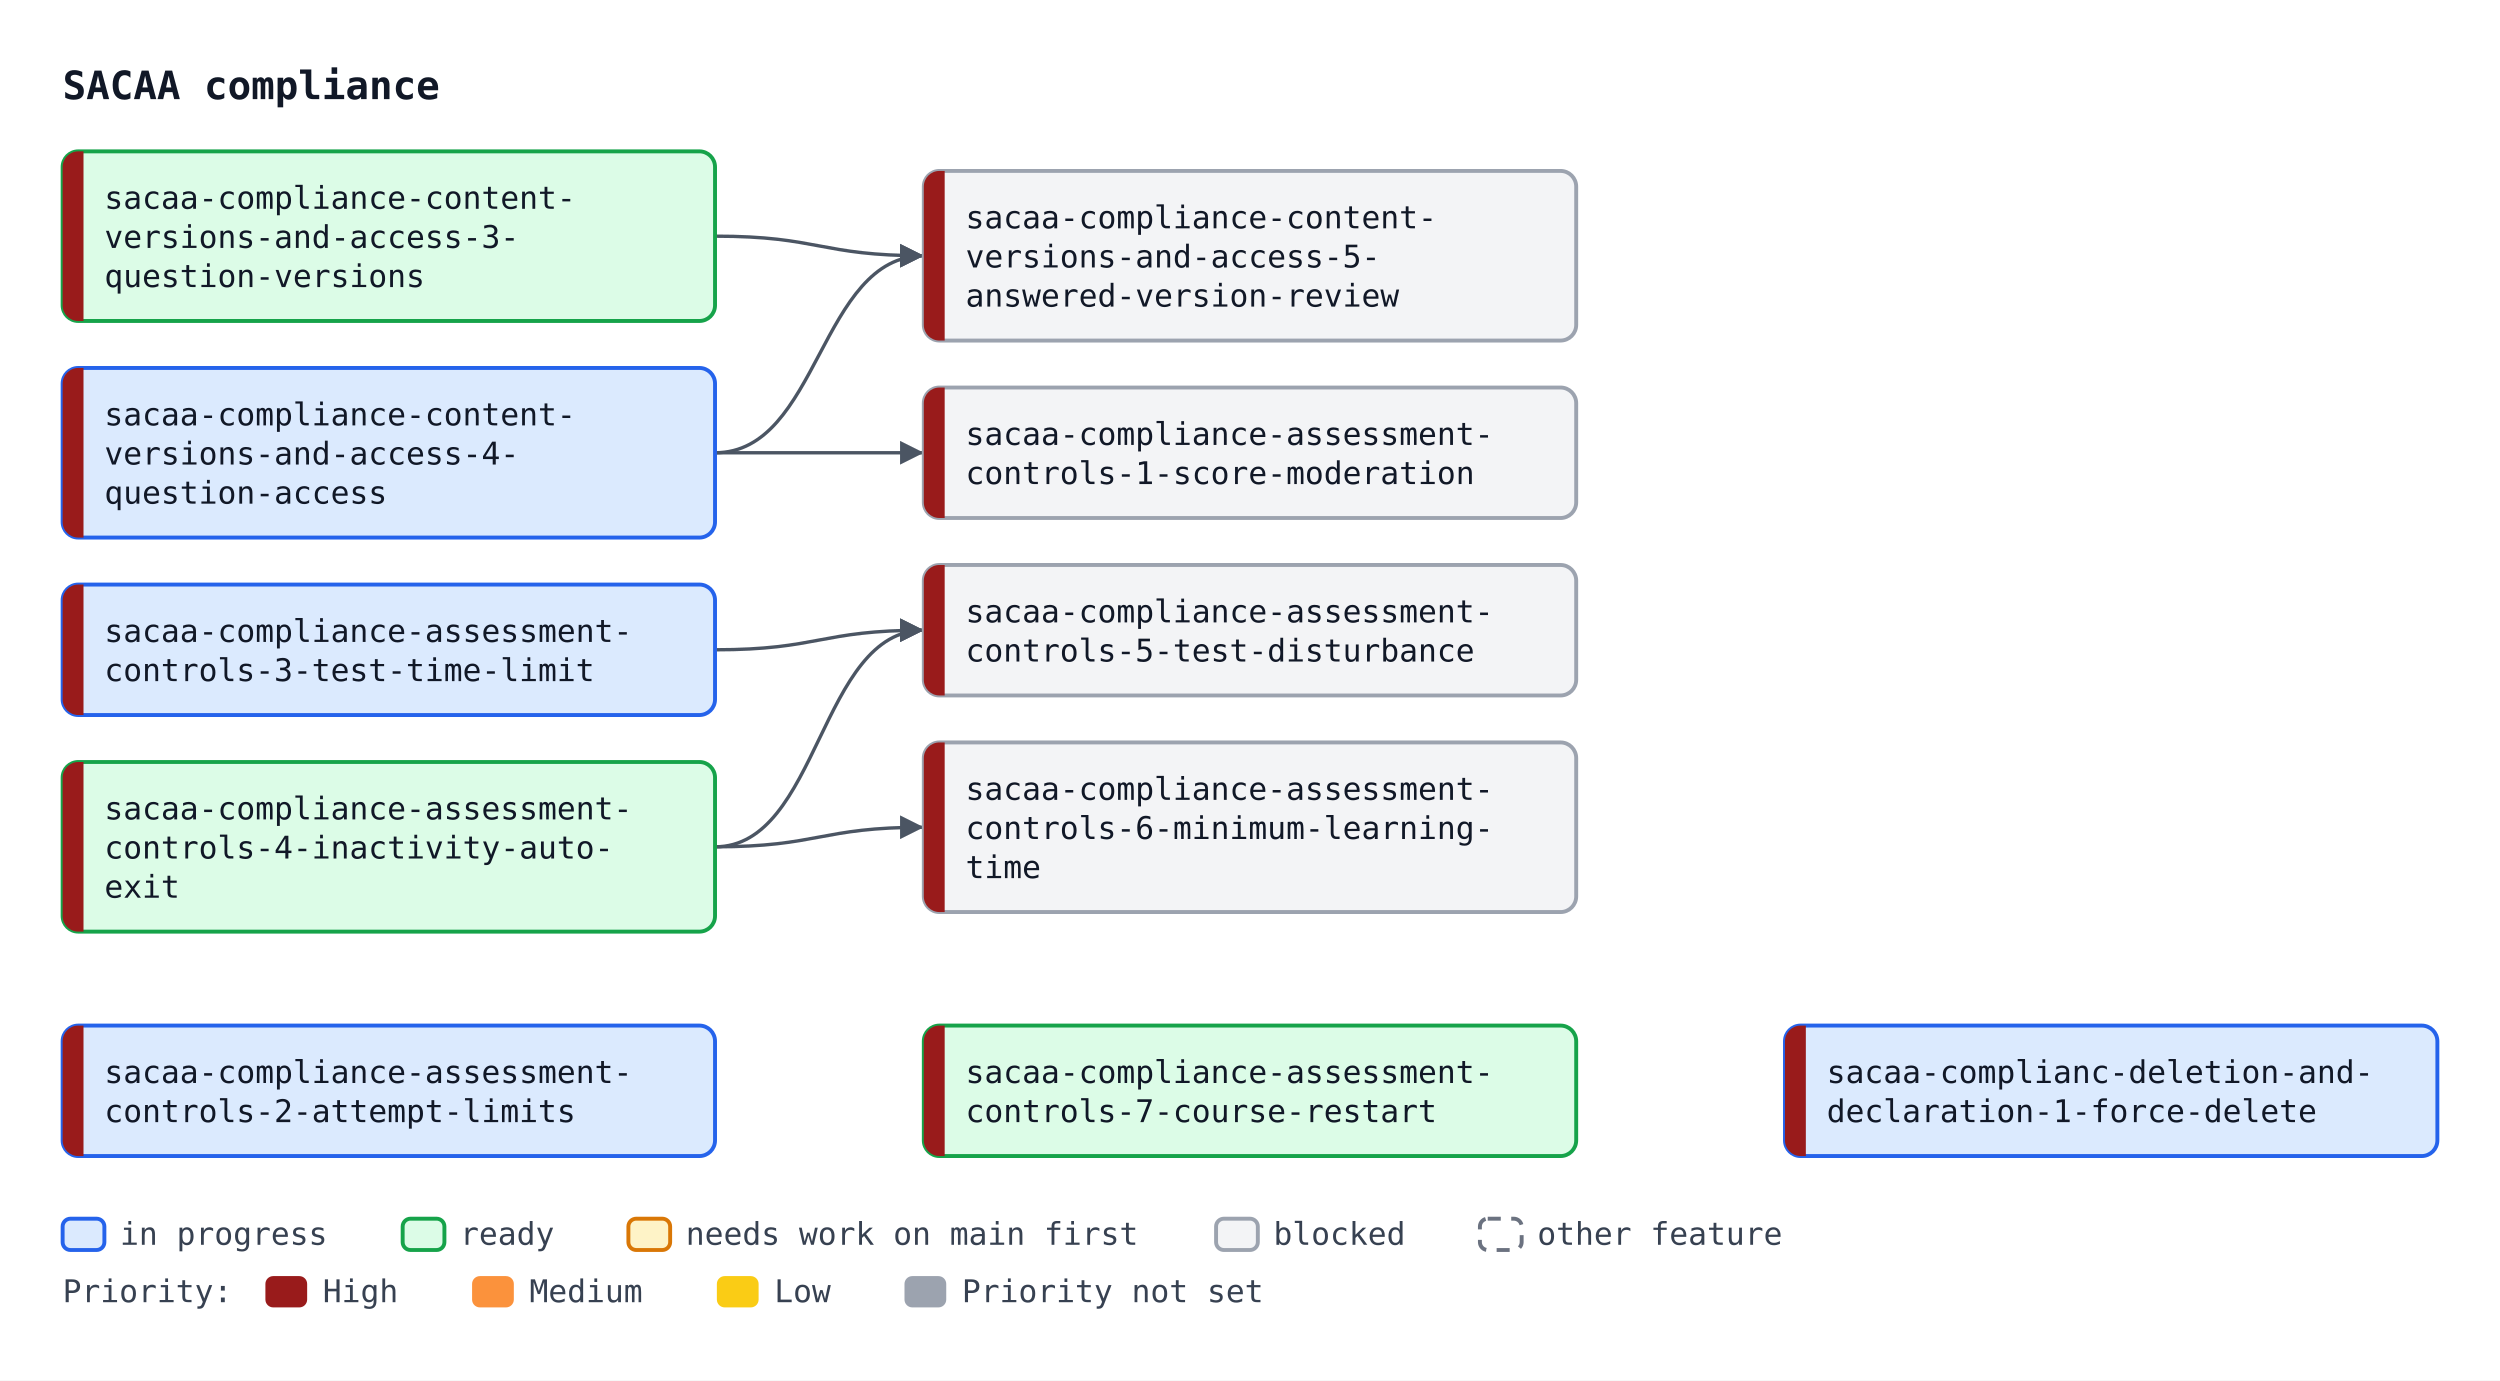
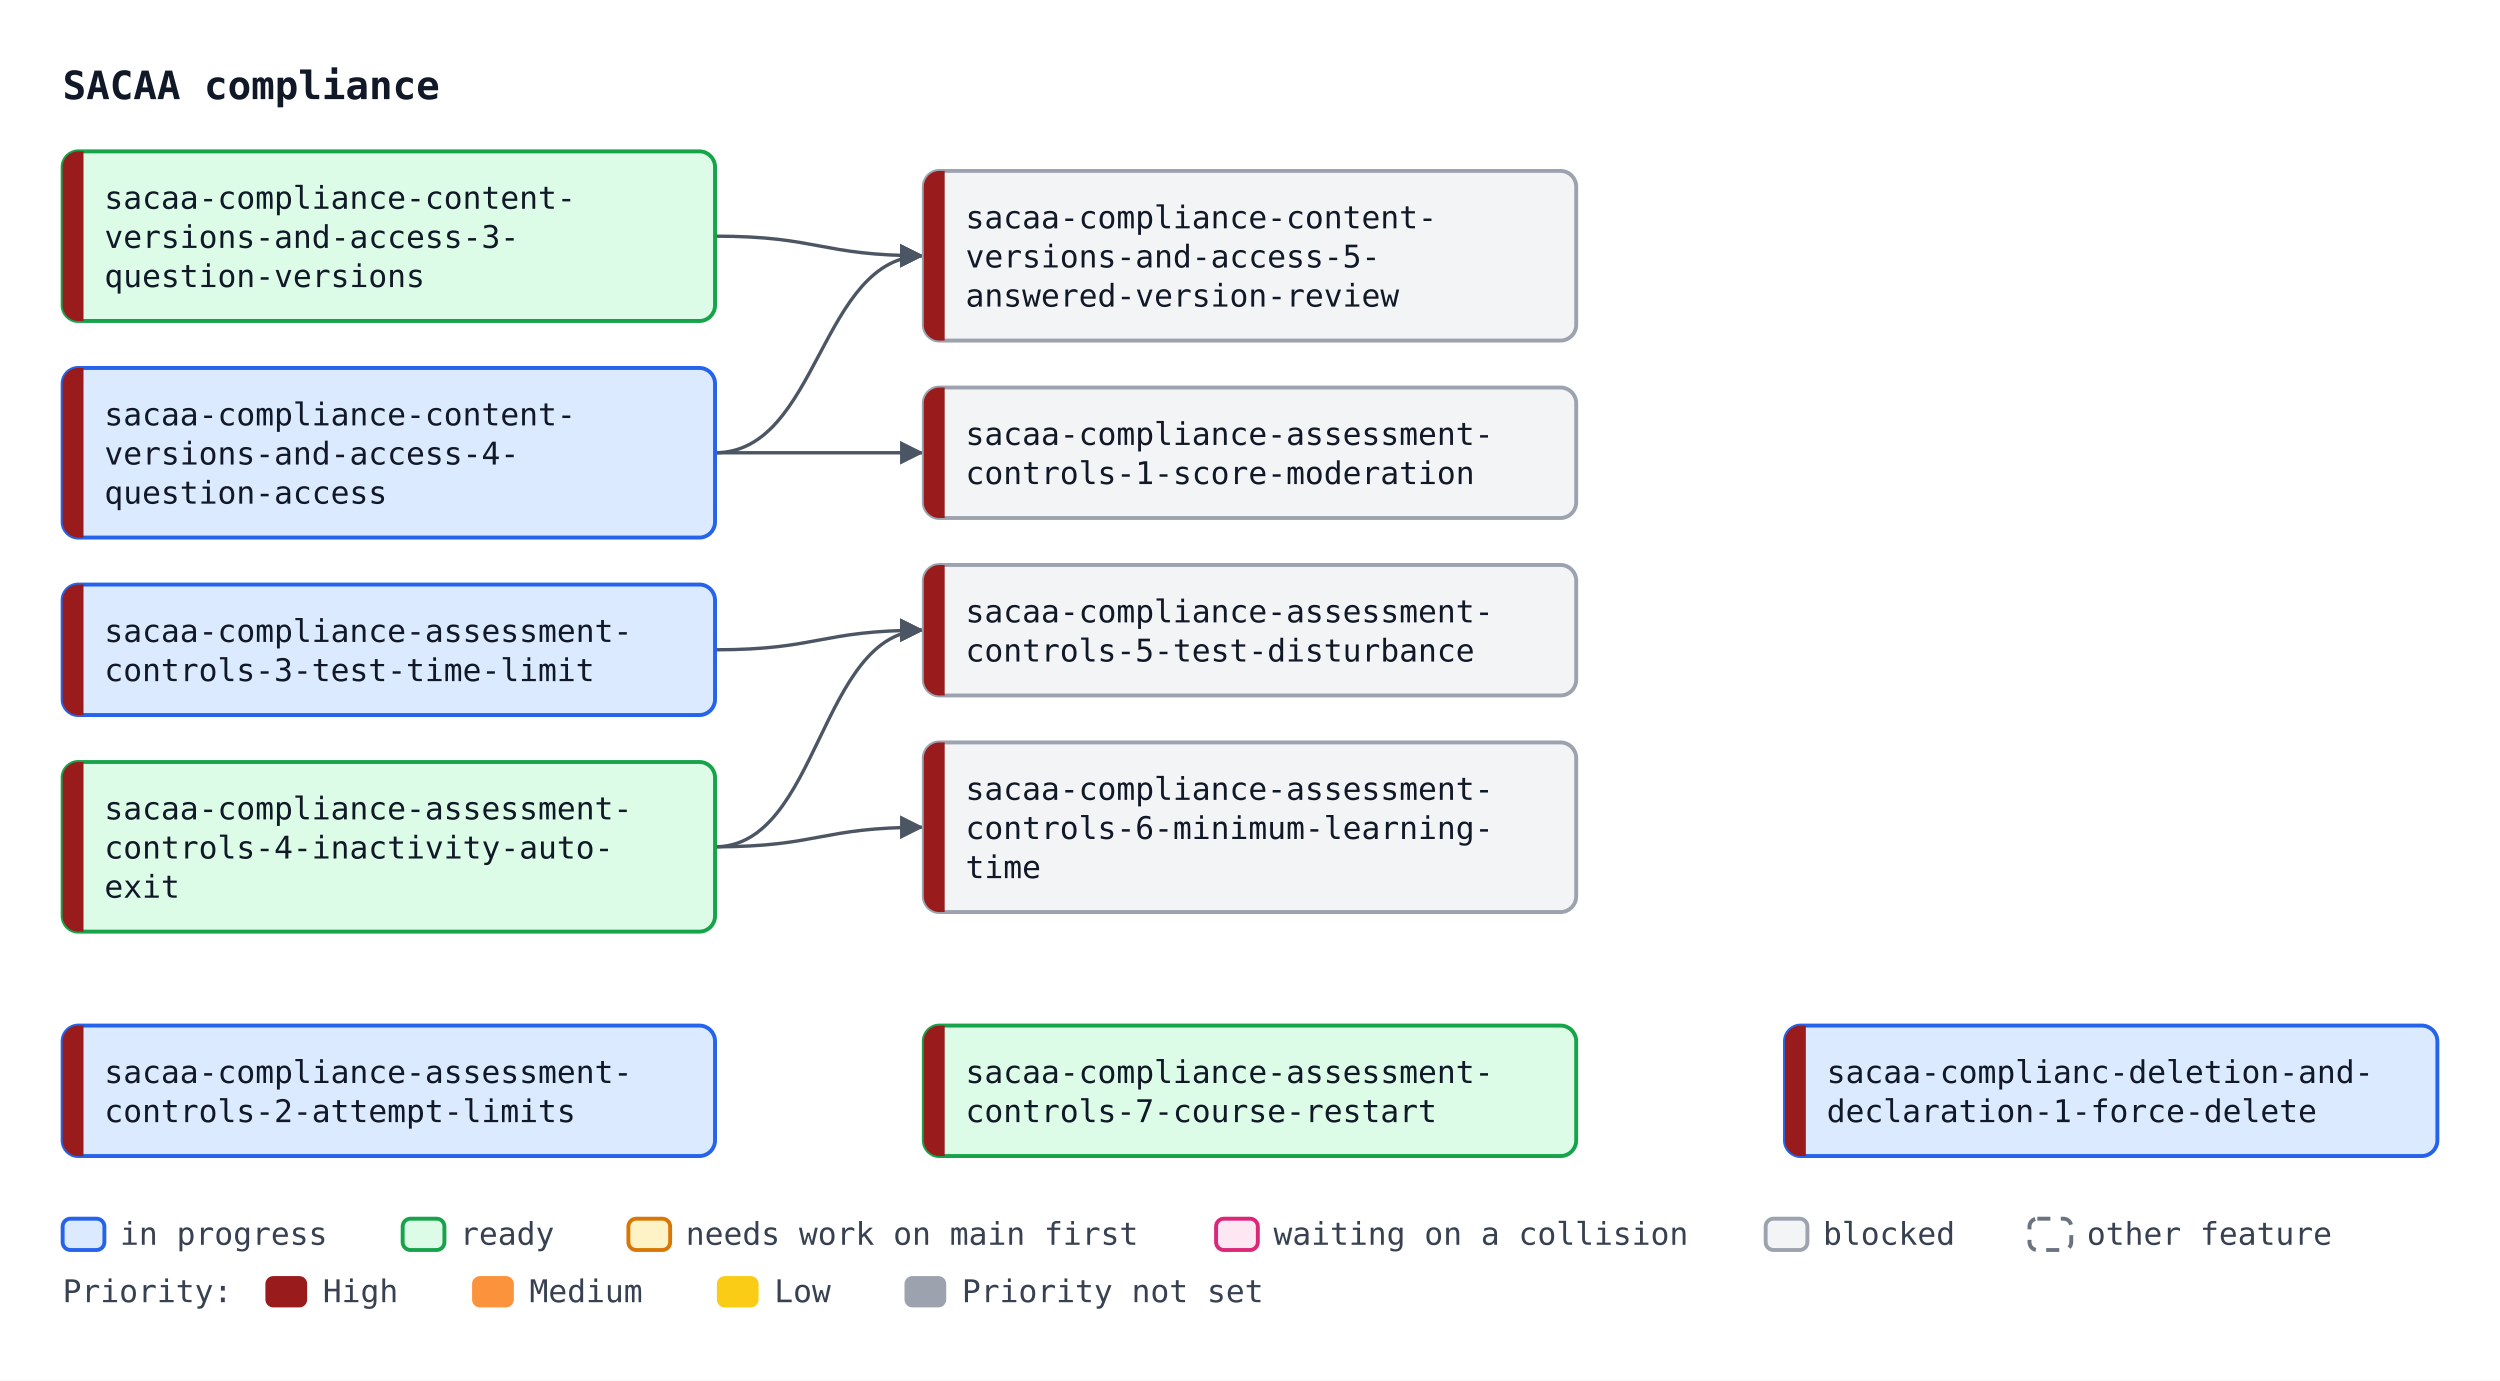
<svg xmlns="http://www.w3.org/2000/svg" width="958" height="529" viewBox="0 0 958 529" font-family="ui-monospace, SFMono-Regular, Menlo, Consolas, monospace" font-size="12">
  <defs>
    <marker id="arrow" viewBox="0 0 10 10" refX="10" refY="5" markerWidth="7" markerHeight="7" orient="auto-start-reverse">
      <path d="M0,0 L10,5 L0,10 z" fill="#4b5563" />
    </marker>
  </defs>
  <rect width="958" height="529" fill="#ffffff" />
  <text x="24" y="38" font-size="15" font-weight="bold" fill="#111827">SACAA compliance</text>
  <path d="M274.0,90.5 C314.0,90.5 314.0,98.0 354.0,98.0" fill="none" stroke="#4b5563" stroke-width="1.3" marker-end="url(#arrow)" />
  <path d="M274.0,173.5 C314.0,173.5 314.0,98.0 354.0,98.0" fill="none" stroke="#4b5563" stroke-width="1.3" marker-end="url(#arrow)" />
  <path d="M274.0,173.5 C314.0,173.5 314.0,173.5 354.0,173.5" fill="none" stroke="#4b5563" stroke-width="1.3" marker-end="url(#arrow)" />
  <path d="M274.0,249.0 C314.0,249.0 314.0,241.5 354.0,241.5" fill="none" stroke="#4b5563" stroke-width="1.3" marker-end="url(#arrow)" />
  <path d="M274.0,324.5 C314.0,324.5 314.0,241.5 354.0,241.5" fill="none" stroke="#4b5563" stroke-width="1.3" marker-end="url(#arrow)" />
  <path d="M274.0,324.5 C314.0,324.5 314.0,317.0 354.0,317.0" fill="none" stroke="#4b5563" stroke-width="1.3" marker-end="url(#arrow)" />
  <rect x="24.0" y="58.0" width="250" height="65" rx="6" fill="#dcfce7" stroke="#16a34a" stroke-width="1.5" />
  <path d="M32.0,58.0 H30.0 A6,6 0 0 0 24.0,64.0 V117.0 A6,6 0 0 0 30.0,123.0 H32.0 Z" fill="#991b1b" />
  <text x="40.0" y="80.0" fill="#111827">sacaa-compliance-content-</text>
  <text x="40.0" y="95.0" fill="#111827">versions-and-access-3-</text>
  <text x="40.0" y="110.0" fill="#111827">question-versions</text>
  <rect x="24.0" y="141.0" width="250" height="65" rx="6" fill="#dbeafe" stroke="#2563eb" stroke-width="1.5" />
  <path d="M32.0,141.0 H30.0 A6,6 0 0 0 24.0,147.0 V200.0 A6,6 0 0 0 30.0,206.0 H32.0 Z" fill="#991b1b" />
  <text x="40.0" y="163.0" fill="#111827">sacaa-compliance-content-</text>
  <text x="40.0" y="178.0" fill="#111827">versions-and-access-4-</text>
  <text x="40.0" y="193.0" fill="#111827">question-access</text>
  <rect x="354.0" y="65.5" width="250" height="65" rx="6" fill="#f3f4f6" stroke="#9ca3af" stroke-width="1.5" />
  <path d="M362.0,65.5 H360.0 A6,6 0 0 0 354.0,71.5 V124.5 A6,6 0 0 0 360.0,130.5 H362.0 Z" fill="#991b1b" />
  <text x="370.0" y="87.5" fill="#111827">sacaa-compliance-content-</text>
  <text x="370.0" y="102.5" fill="#111827">versions-and-access-5-</text>
  <text x="370.0" y="117.5" fill="#111827">answered-version-review</text>
  <rect x="354.0" y="148.5" width="250" height="50" rx="6" fill="#f3f4f6" stroke="#9ca3af" stroke-width="1.5" />
  <path d="M362.0,148.5 H360.0 A6,6 0 0 0 354.0,154.5 V192.5 A6,6 0 0 0 360.0,198.5 H362.0 Z" fill="#991b1b" />
  <text x="370.0" y="170.5" fill="#111827">sacaa-compliance-assessment-</text>
  <text x="370.0" y="185.5" fill="#111827">controls-1-score-moderation</text>
  <rect x="24.0" y="224.0" width="250" height="50" rx="6" fill="#dbeafe" stroke="#2563eb" stroke-width="1.5" />
  <path d="M32.0,224.0 H30.0 A6,6 0 0 0 24.0,230.0 V268.0 A6,6 0 0 0 30.0,274.0 H32.0 Z" fill="#991b1b" />
  <text x="40.0" y="246.0" fill="#111827">sacaa-compliance-assessment-</text>
  <text x="40.0" y="261.0" fill="#111827">controls-3-test-time-limit</text>
  <rect x="24.0" y="292.0" width="250" height="65" rx="6" fill="#dcfce7" stroke="#16a34a" stroke-width="1.5" />
  <path d="M32.0,292.0 H30.0 A6,6 0 0 0 24.0,298.0 V351.0 A6,6 0 0 0 30.0,357.0 H32.0 Z" fill="#991b1b" />
  <text x="40.0" y="314.0" fill="#111827">sacaa-compliance-assessment-</text>
  <text x="40.0" y="329.0" fill="#111827">controls-4-inactivity-auto-</text>
  <text x="40.0" y="344.0" fill="#111827">exit</text>
  <rect x="354.0" y="216.5" width="250" height="50" rx="6" fill="#f3f4f6" stroke="#9ca3af" stroke-width="1.5" />
  <path d="M362.0,216.5 H360.0 A6,6 0 0 0 354.0,222.5 V260.5 A6,6 0 0 0 360.0,266.5 H362.0 Z" fill="#991b1b" />
  <text x="370.0" y="238.5" fill="#111827">sacaa-compliance-assessment-</text>
  <text x="370.0" y="253.5" fill="#111827">controls-5-test-disturbance</text>
  <rect x="354.0" y="284.5" width="250" height="65" rx="6" fill="#f3f4f6" stroke="#9ca3af" stroke-width="1.5" />
  <path d="M362.0,284.5 H360.0 A6,6 0 0 0 354.0,290.5 V343.5 A6,6 0 0 0 360.0,349.5 H362.0 Z" fill="#991b1b" />
  <text x="370.0" y="306.5" fill="#111827">sacaa-compliance-assessment-</text>
  <text x="370.0" y="321.5" fill="#111827">controls-6-minimum-learning-</text>
  <text x="370.0" y="336.5" fill="#111827">time</text>
  <rect x="24.0" y="393.0" width="250" height="50" rx="6" fill="#dbeafe" stroke="#2563eb" stroke-width="1.5" />
  <path d="M32.0,393.0 H30.0 A6,6 0 0 0 24.0,399.0 V437.0 A6,6 0 0 0 30.0,443.0 H32.0 Z" fill="#991b1b" />
  <text x="40.0" y="415.0" fill="#111827">sacaa-compliance-assessment-</text>
  <text x="40.0" y="430.0" fill="#111827">controls-2-attempt-limits</text>
  <rect x="354.0" y="393.0" width="250" height="50" rx="6" fill="#dcfce7" stroke="#16a34a" stroke-width="1.5" />
  <path d="M362.0,393.0 H360.0 A6,6 0 0 0 354.0,399.0 V437.0 A6,6 0 0 0 360.0,443.0 H362.0 Z" fill="#991b1b" />
  <text x="370.0" y="415.0" fill="#111827">sacaa-compliance-assessment-</text>
  <text x="370.0" y="430.0" fill="#111827">controls-7-course-restart</text>
  <rect x="684.0" y="393.0" width="250" height="50" rx="6" fill="#dbeafe" stroke="#2563eb" stroke-width="1.5" />
  <path d="M692.0,393.0 H690.0 A6,6 0 0 0 684.0,399.0 V437.0 A6,6 0 0 0 690.0,443.0 H692.0 Z" fill="#991b1b" />
  <text x="700.0" y="415.0" fill="#111827">sacaa-complianc-deletion-and-</text>
  <text x="700.0" y="430.0" fill="#111827">declaration-1-force-delete</text>
  <rect x="24.0" y="467" width="16" height="12" rx="3" fill="#dbeafe" stroke="#2563eb" stroke-width="1.5" />
  <text x="46.0" y="477" fill="#374151">in progress</text>
  <rect x="154.3" y="467" width="16" height="12" rx="3" fill="#dcfce7" stroke="#16a34a" stroke-width="1.5" />
  <text x="176.3" y="477" fill="#374151">ready</text>
  <rect x="240.8" y="467" width="16" height="12" rx="3" fill="#fef3c7" stroke="#d97706" stroke-width="1.5" />
  <text x="262.8" y="477" fill="#374151">needs work on main first</text>
-   <rect x="466.0" y="467" width="16" height="12" rx="3" fill="#f3f4f6" stroke="#9ca3af" stroke-width="1.5" />
-   <text x="488.0" y="477" fill="#374151">blocked</text>
-   <rect x="567.1" y="467" width="16" height="12" rx="3" fill="#ffffff" stroke="#6b7280" stroke-width="1.5" stroke-dasharray="5 4" />
-   <text x="589.1" y="477" fill="#374151">other feature</text>
+   <rect x="466.0" y="467" width="16" height="12" rx="3" fill="#fce7f3" stroke="#db2777" stroke-width="1.5" />
+   <text x="488.0" y="477" fill="#374151">waiting on a collision</text>
+   <rect x="676.6" y="467" width="16" height="12" rx="3" fill="#f3f4f6" stroke="#9ca3af" stroke-width="1.5" />
+   <text x="698.6" y="477" fill="#374151">blocked</text>
+   <rect x="777.7" y="467" width="16" height="12" rx="3" fill="#ffffff" stroke="#6b7280" stroke-width="1.5" stroke-dasharray="5 4" />
+   <text x="799.7" y="477" fill="#374151">other feature</text>
  <text x="24" y="499" fill="#374151">Priority:</text>
  <rect x="101.7" y="489" width="16" height="12" rx="3" fill="#991b1b" />
  <text x="123.7" y="499" fill="#374151">High</text>
  <rect x="180.9" y="489" width="16" height="12" rx="3" fill="#fb923c" />
  <text x="202.9" y="499" fill="#374151">Medium</text>
  <rect x="274.7" y="489" width="16" height="12" rx="3" fill="#facc15" />
  <text x="296.7" y="499" fill="#374151">Low</text>
  <rect x="346.6" y="489" width="16" height="12" rx="3" fill="#9ca3af" />
  <text x="368.6" y="499" fill="#374151">Priority not set</text>
</svg>
